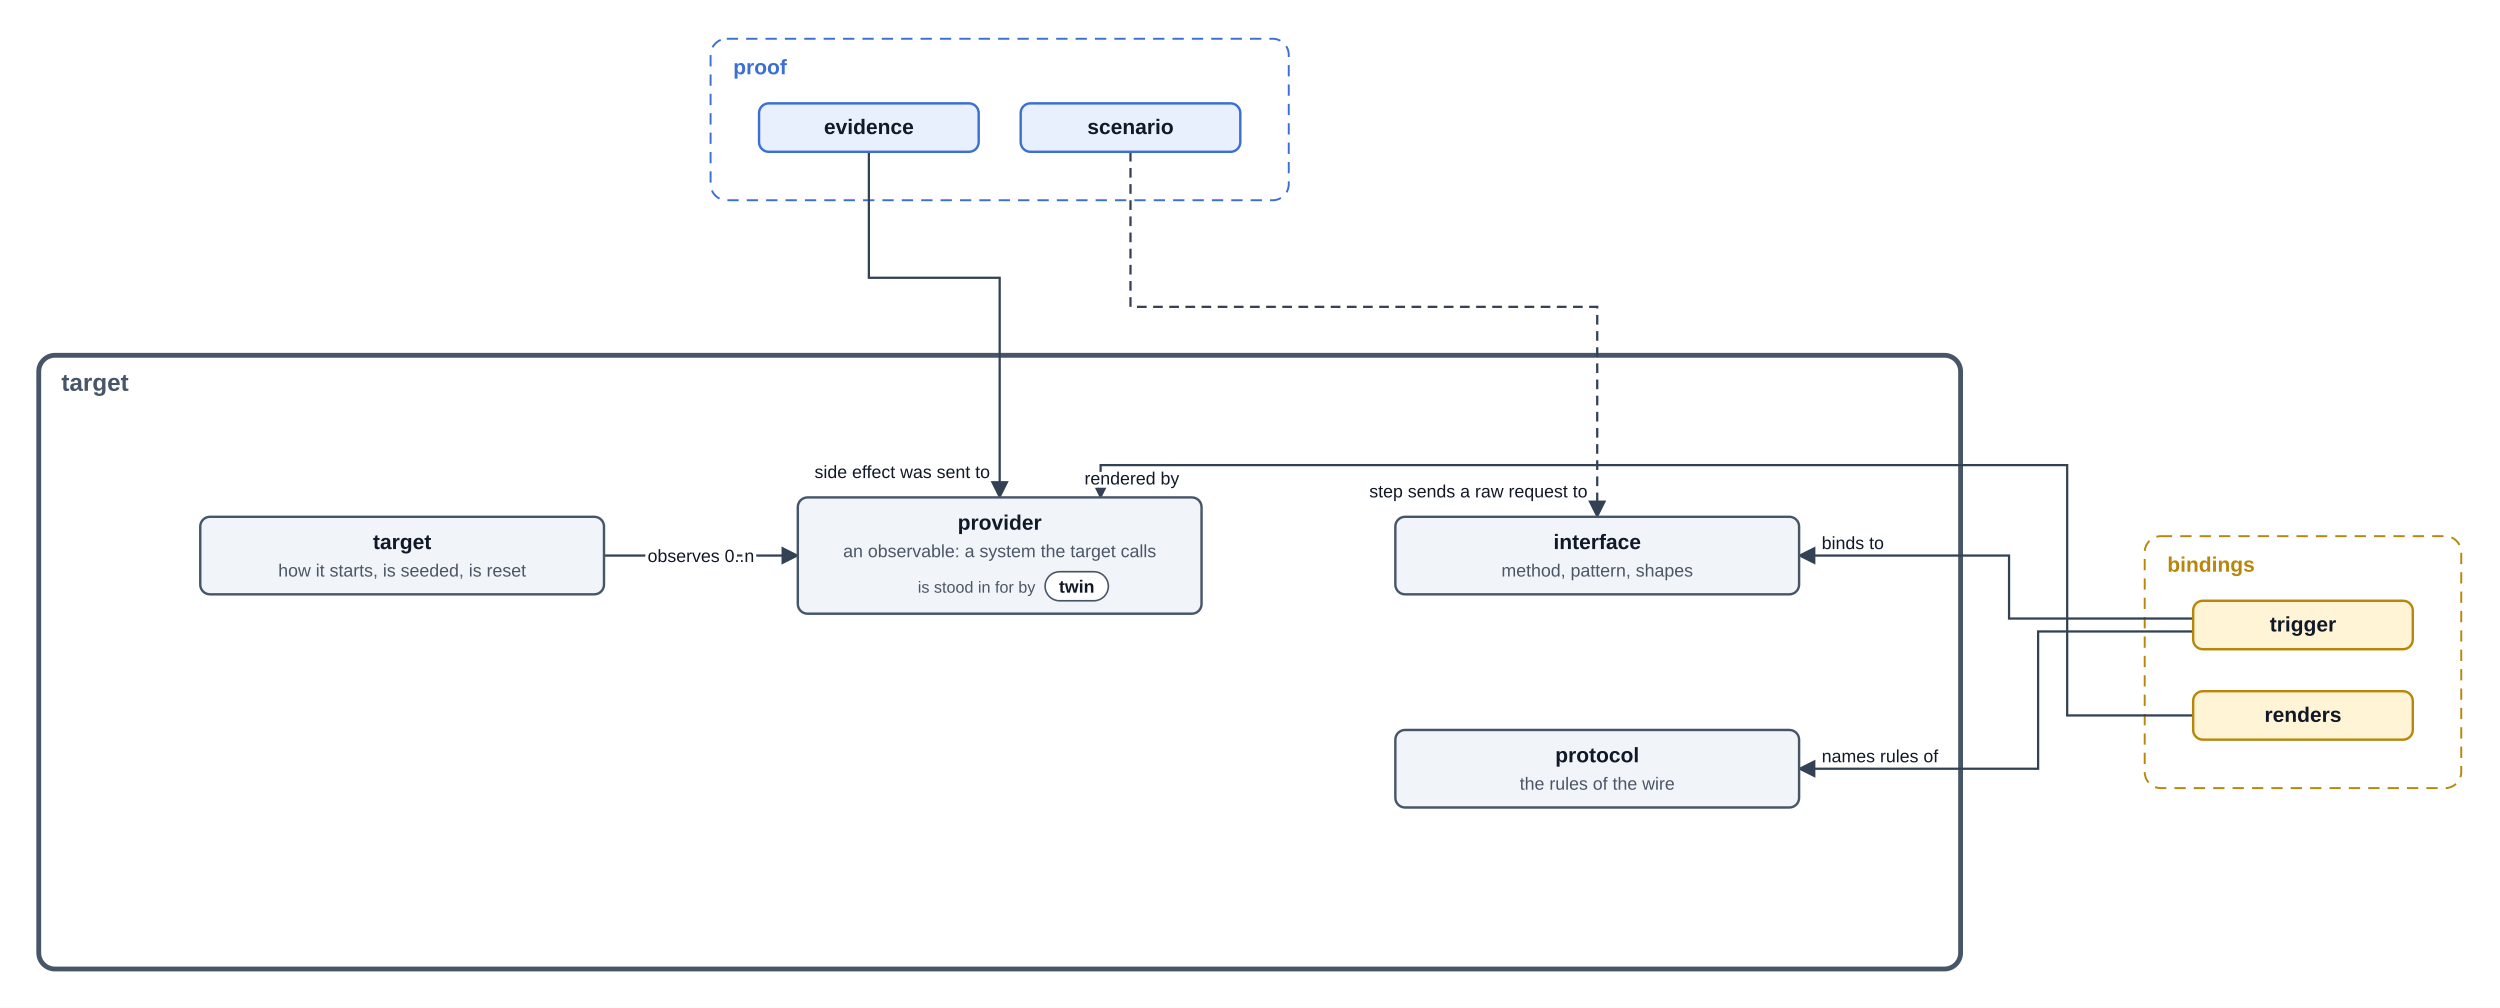
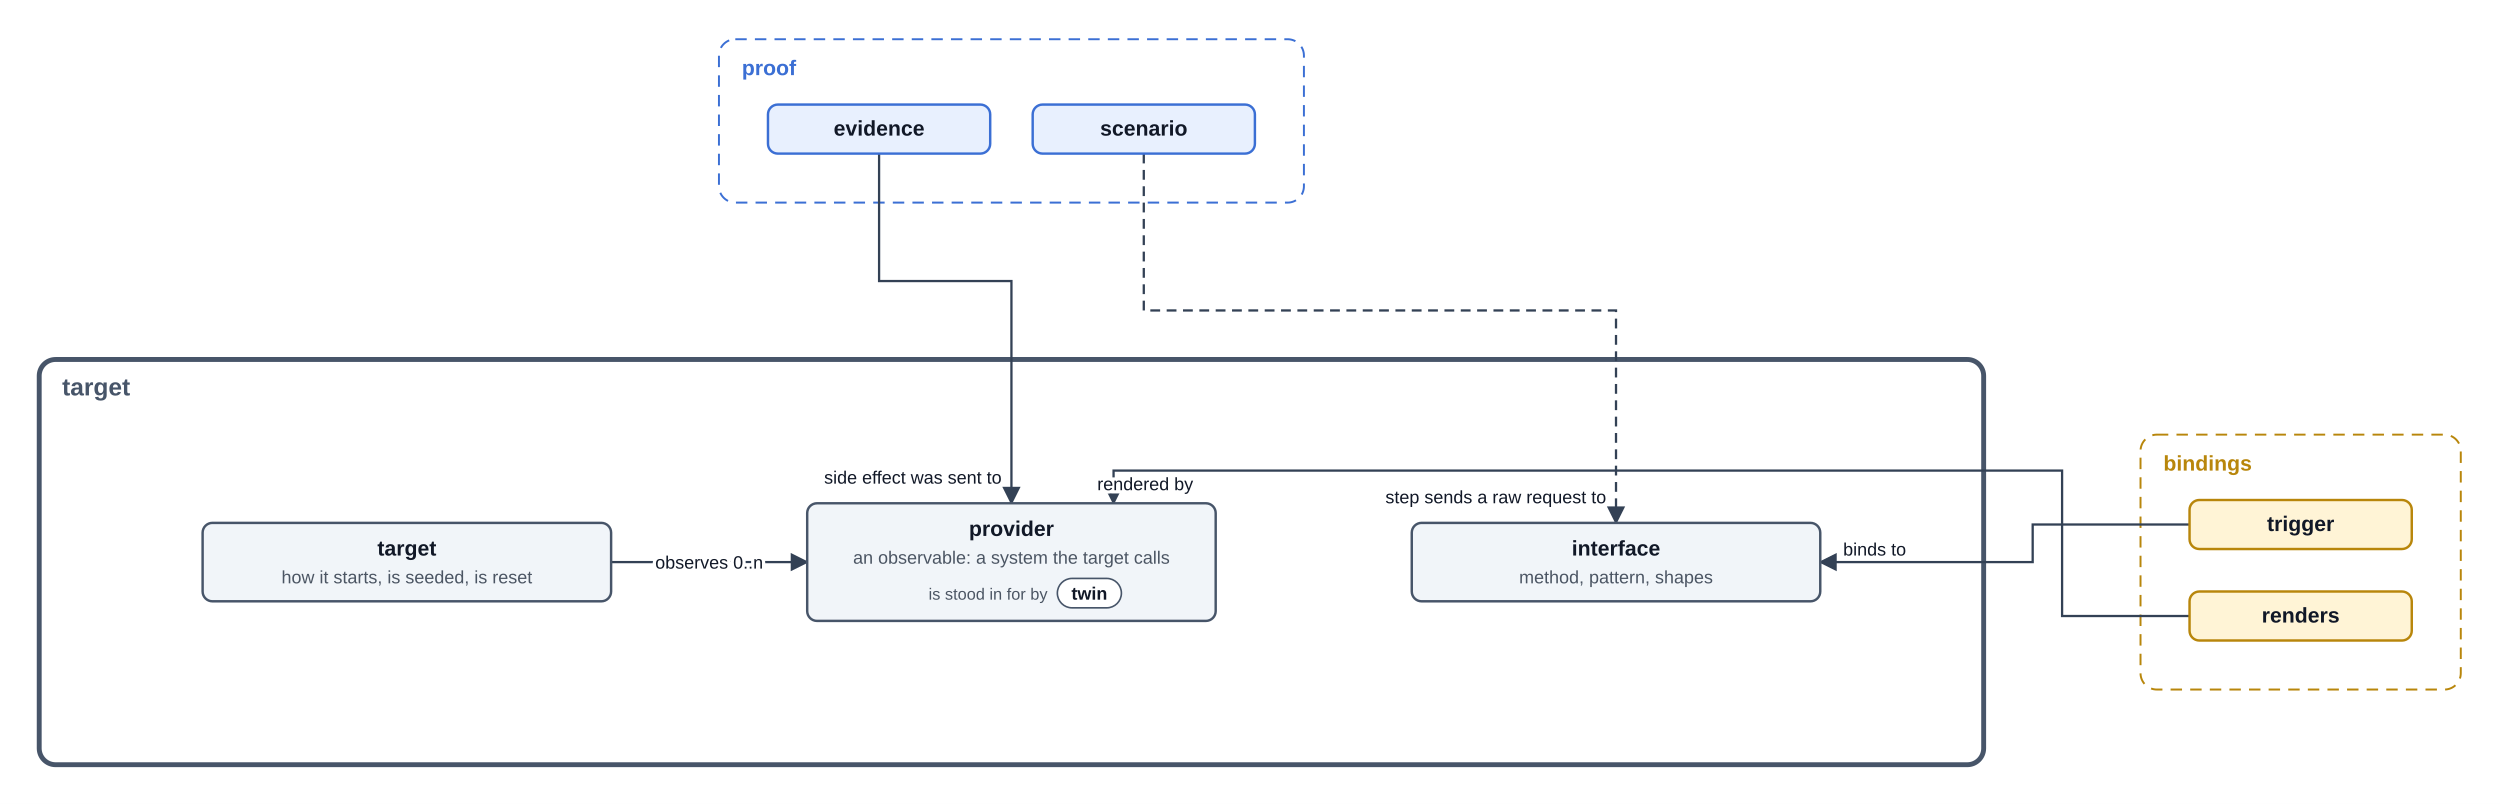
- <svg xmlns="http://www.w3.org/2000/svg" viewBox="0 0 1548 624" width="1548" height="624" font-family="'IBM Plex Sans', 'Helvetica Neue', Arial, sans-serif">
+ <svg xmlns="http://www.w3.org/2000/svg" viewBox="0 0 1530 492" width="1530" height="492" font-family="'IBM Plex Sans', 'Helvetica Neue', Arial, sans-serif">
  <defs>
    <marker id="to-same" viewBox="0 0 10 10" refX="9" refY="5" markerWidth="8" markerHeight="8" orient="auto">
      <path d="M0,0 L10,5 L0,10 z" fill="#334155" />
    </marker>
    <marker id="to-added" viewBox="0 0 10 10" refX="9" refY="5" markerWidth="8" markerHeight="8" orient="auto">
      <path d="M0,0 L10,5 L0,10 z" fill="#15803d" />
    </marker>
    <marker id="to-removed" viewBox="0 0 10 10" refX="9" refY="5" markerWidth="8" markerHeight="8" orient="auto">
      <path d="M0,0 L10,5 L0,10 z" fill="#dc2626" />
    </marker>
    <marker id="to-changed" viewBox="0 0 10 10" refX="9" refY="5" markerWidth="8" markerHeight="8" orient="auto">
      <path d="M0,0 L10,5 L0,10 z" fill="#d97706" />
    </marker>
  </defs>
-   <rect width="1548" height="624" fill="#ffffff" />
-   <rect x="24" y="220" width="1190" height="380" rx="10" fill="#ffffff" stroke="#475569" stroke-width="3" />
+   <rect width="1530" height="492" fill="#ffffff" />
+   <rect x="24" y="220" width="1190" height="248" rx="10" fill="#ffffff" stroke="#475569" stroke-width="3" />
  <text x="38" y="242" font-size="15" font-weight="700" text-anchor="start" fill="#475569">target</text>
  <rect x="440" y="24" width="358" height="100" rx="10" fill="#ffffff" stroke="#3b6fd4" stroke-width="1.2" stroke-dasharray="7 5" />
  <text x="454" y="46" font-size="13" font-weight="700" text-anchor="start" fill="#3b6fd4">proof</text>
-   <rect x="1328" y="332" width="196" height="156" rx="10" fill="#ffffff" stroke="#b8860b" stroke-width="1.2" stroke-dasharray="7 5" />
-   <text x="1342" y="354" font-size="13" font-weight="700" text-anchor="start" fill="#b8860b">bindings</text>
+   <rect x="1310" y="266" width="196" height="156" rx="10" fill="#ffffff" stroke="#b8860b" stroke-width="1.2" stroke-dasharray="7 5" />
+   <text x="1324" y="288" font-size="13" font-weight="700" text-anchor="start" fill="#b8860b">bindings</text>
  <polyline points="374,344 494,344" fill="none" stroke="#334155" stroke-width="1.4" marker-end="url(#to-same)" />
  <text x="434" y="348" font-size="11" font-weight="400" text-anchor="middle" fill="#111827" stroke="#ffffff" stroke-width="4" paint-order="stroke">observes 0..n</text>
  <polyline points="700,94 700,190 989,190 989,320" fill="none" stroke="#334155" stroke-width="1.4" stroke-dasharray="6 4" marker-end="url(#to-same)" />
  <text x="983" y="308" font-size="11" font-weight="400" text-anchor="end" fill="#111827" stroke="#ffffff" stroke-width="4" paint-order="stroke">step sends a raw request to</text>
  <polyline points="538,94 538,172 619,172 619,308" fill="none" stroke="#334155" stroke-width="1.4" marker-end="url(#to-same)" />
  <text x="613" y="296" font-size="11" font-weight="400" text-anchor="end" fill="#111827" stroke="#ffffff" stroke-width="4" paint-order="stroke">side effect was sent to</text>
-   <polyline points="1358,383 1244,383 1244,344 1114,344" fill="none" stroke="#334155" stroke-width="1.4" marker-end="url(#to-same)" />
+   <polyline points="1340,321 1244,321 1244,344 1114,344" fill="none" stroke="#334155" stroke-width="1.4" marker-end="url(#to-same)" />
  <text x="1128" y="340" font-size="11" font-weight="400" text-anchor="start" fill="#111827" stroke="#ffffff" stroke-width="4" paint-order="stroke">binds to</text>
-   <polyline points="1358,391 1262,391 1262,476 1114,476" fill="none" stroke="#334155" stroke-width="1.4" marker-end="url(#to-same)" />
-   <text x="1128" y="472" font-size="11" font-weight="400" text-anchor="start" fill="#111827" stroke="#ffffff" stroke-width="4" paint-order="stroke">names rules of</text>
-   <polyline points="1358,443 1280,443 1280,288 681.5,288 681.5,308" fill="none" stroke="#334155" stroke-width="1.4" marker-end="url(#to-same)" />
+   <polyline points="1340,377 1262,377 1262,288 681.5,288 681.5,308" fill="none" stroke="#334155" stroke-width="1.4" marker-end="url(#to-same)" />
  <text x="671.5" y="300" font-size="11" font-weight="400" text-anchor="start" fill="#111827" stroke="#ffffff" stroke-width="4" paint-order="stroke">rendered by</text>
  <rect x="124" y="320" width="250" height="48" rx="6" fill="#f1f5f9" stroke="#475569" stroke-width="1.5" />
  <text x="249" y="340" font-size="13" font-weight="600" text-anchor="middle" fill="#111827">target</text>
  <text x="249" y="357" font-size="11" font-weight="400" text-anchor="middle" fill="#4b5563">how it starts, is seeded, is reset</text>
  <rect x="494" y="308" width="250" height="72" rx="6" fill="#f1f5f9" stroke="#475569" stroke-width="1.5" />
  <text x="619" y="328" font-size="13" font-weight="600" text-anchor="middle" fill="#111827">provider</text>
  <text x="619" y="345" font-size="11" font-weight="400" text-anchor="middle" fill="#4b5563">an observable: a system the target calls</text>
  <text x="641.1" y="367" font-size="10" font-weight="400" text-anchor="end" fill="#4b5563">is stood in for by</text>
  <rect x="647.1" y="354" width="39.2" height="18" rx="9" fill="#ffffff" stroke="#475569" stroke-width="1" />
  <text x="666.7" y="367" font-size="11" font-weight="600" text-anchor="middle" fill="#111827">twin</text>
  <text x="692.3" y="367" font-size="10" font-weight="400" text-anchor="start" fill="#4b5563" />
  <rect x="864" y="320" width="250" height="48" rx="6" fill="#f1f5f9" stroke="#475569" stroke-width="1.5" />
  <text x="989" y="340" font-size="13" font-weight="600" text-anchor="middle" fill="#111827">interface</text>
  <text x="989" y="357" font-size="11" font-weight="400" text-anchor="middle" fill="#4b5563">method, pattern, shapes</text>
-   <rect x="864" y="452" width="250" height="48" rx="6" fill="#f1f5f9" stroke="#475569" stroke-width="1.5" />
-   <text x="989" y="472" font-size="13" font-weight="600" text-anchor="middle" fill="#111827">protocol</text>
-   <text x="989" y="489" font-size="11" font-weight="400" text-anchor="middle" fill="#4b5563">the rules of the wire</text>
  <rect x="470" y="64" width="136" height="30" rx="6" fill="#e8f0fe" stroke="#3b6fd4" stroke-width="1.5" />
  <text x="538" y="83" font-size="13" font-weight="600" text-anchor="middle" fill="#111827">evidence</text>
  <rect x="632" y="64" width="136" height="30" rx="6" fill="#e8f0fe" stroke="#3b6fd4" stroke-width="1.5" />
  <text x="700" y="83" font-size="13" font-weight="600" text-anchor="middle" fill="#111827">scenario</text>
-   <rect x="1358" y="372" width="136" height="30" rx="6" fill="#fff4d6" stroke="#b8860b" stroke-width="1.5" />
-   <text x="1426" y="391" font-size="13" font-weight="600" text-anchor="middle" fill="#111827">trigger</text>
-   <rect x="1358" y="428" width="136" height="30" rx="6" fill="#fff4d6" stroke="#b8860b" stroke-width="1.5" />
-   <text x="1426" y="447" font-size="13" font-weight="600" text-anchor="middle" fill="#111827">renders</text>
+   <rect x="1340" y="306" width="136" height="30" rx="6" fill="#fff4d6" stroke="#b8860b" stroke-width="1.5" />
+   <text x="1408" y="325" font-size="13" font-weight="600" text-anchor="middle" fill="#111827">trigger</text>
+   <rect x="1340" y="362" width="136" height="30" rx="6" fill="#fff4d6" stroke="#b8860b" stroke-width="1.5" />
+   <text x="1408" y="381" font-size="13" font-weight="600" text-anchor="middle" fill="#111827">renders</text>
</svg>
